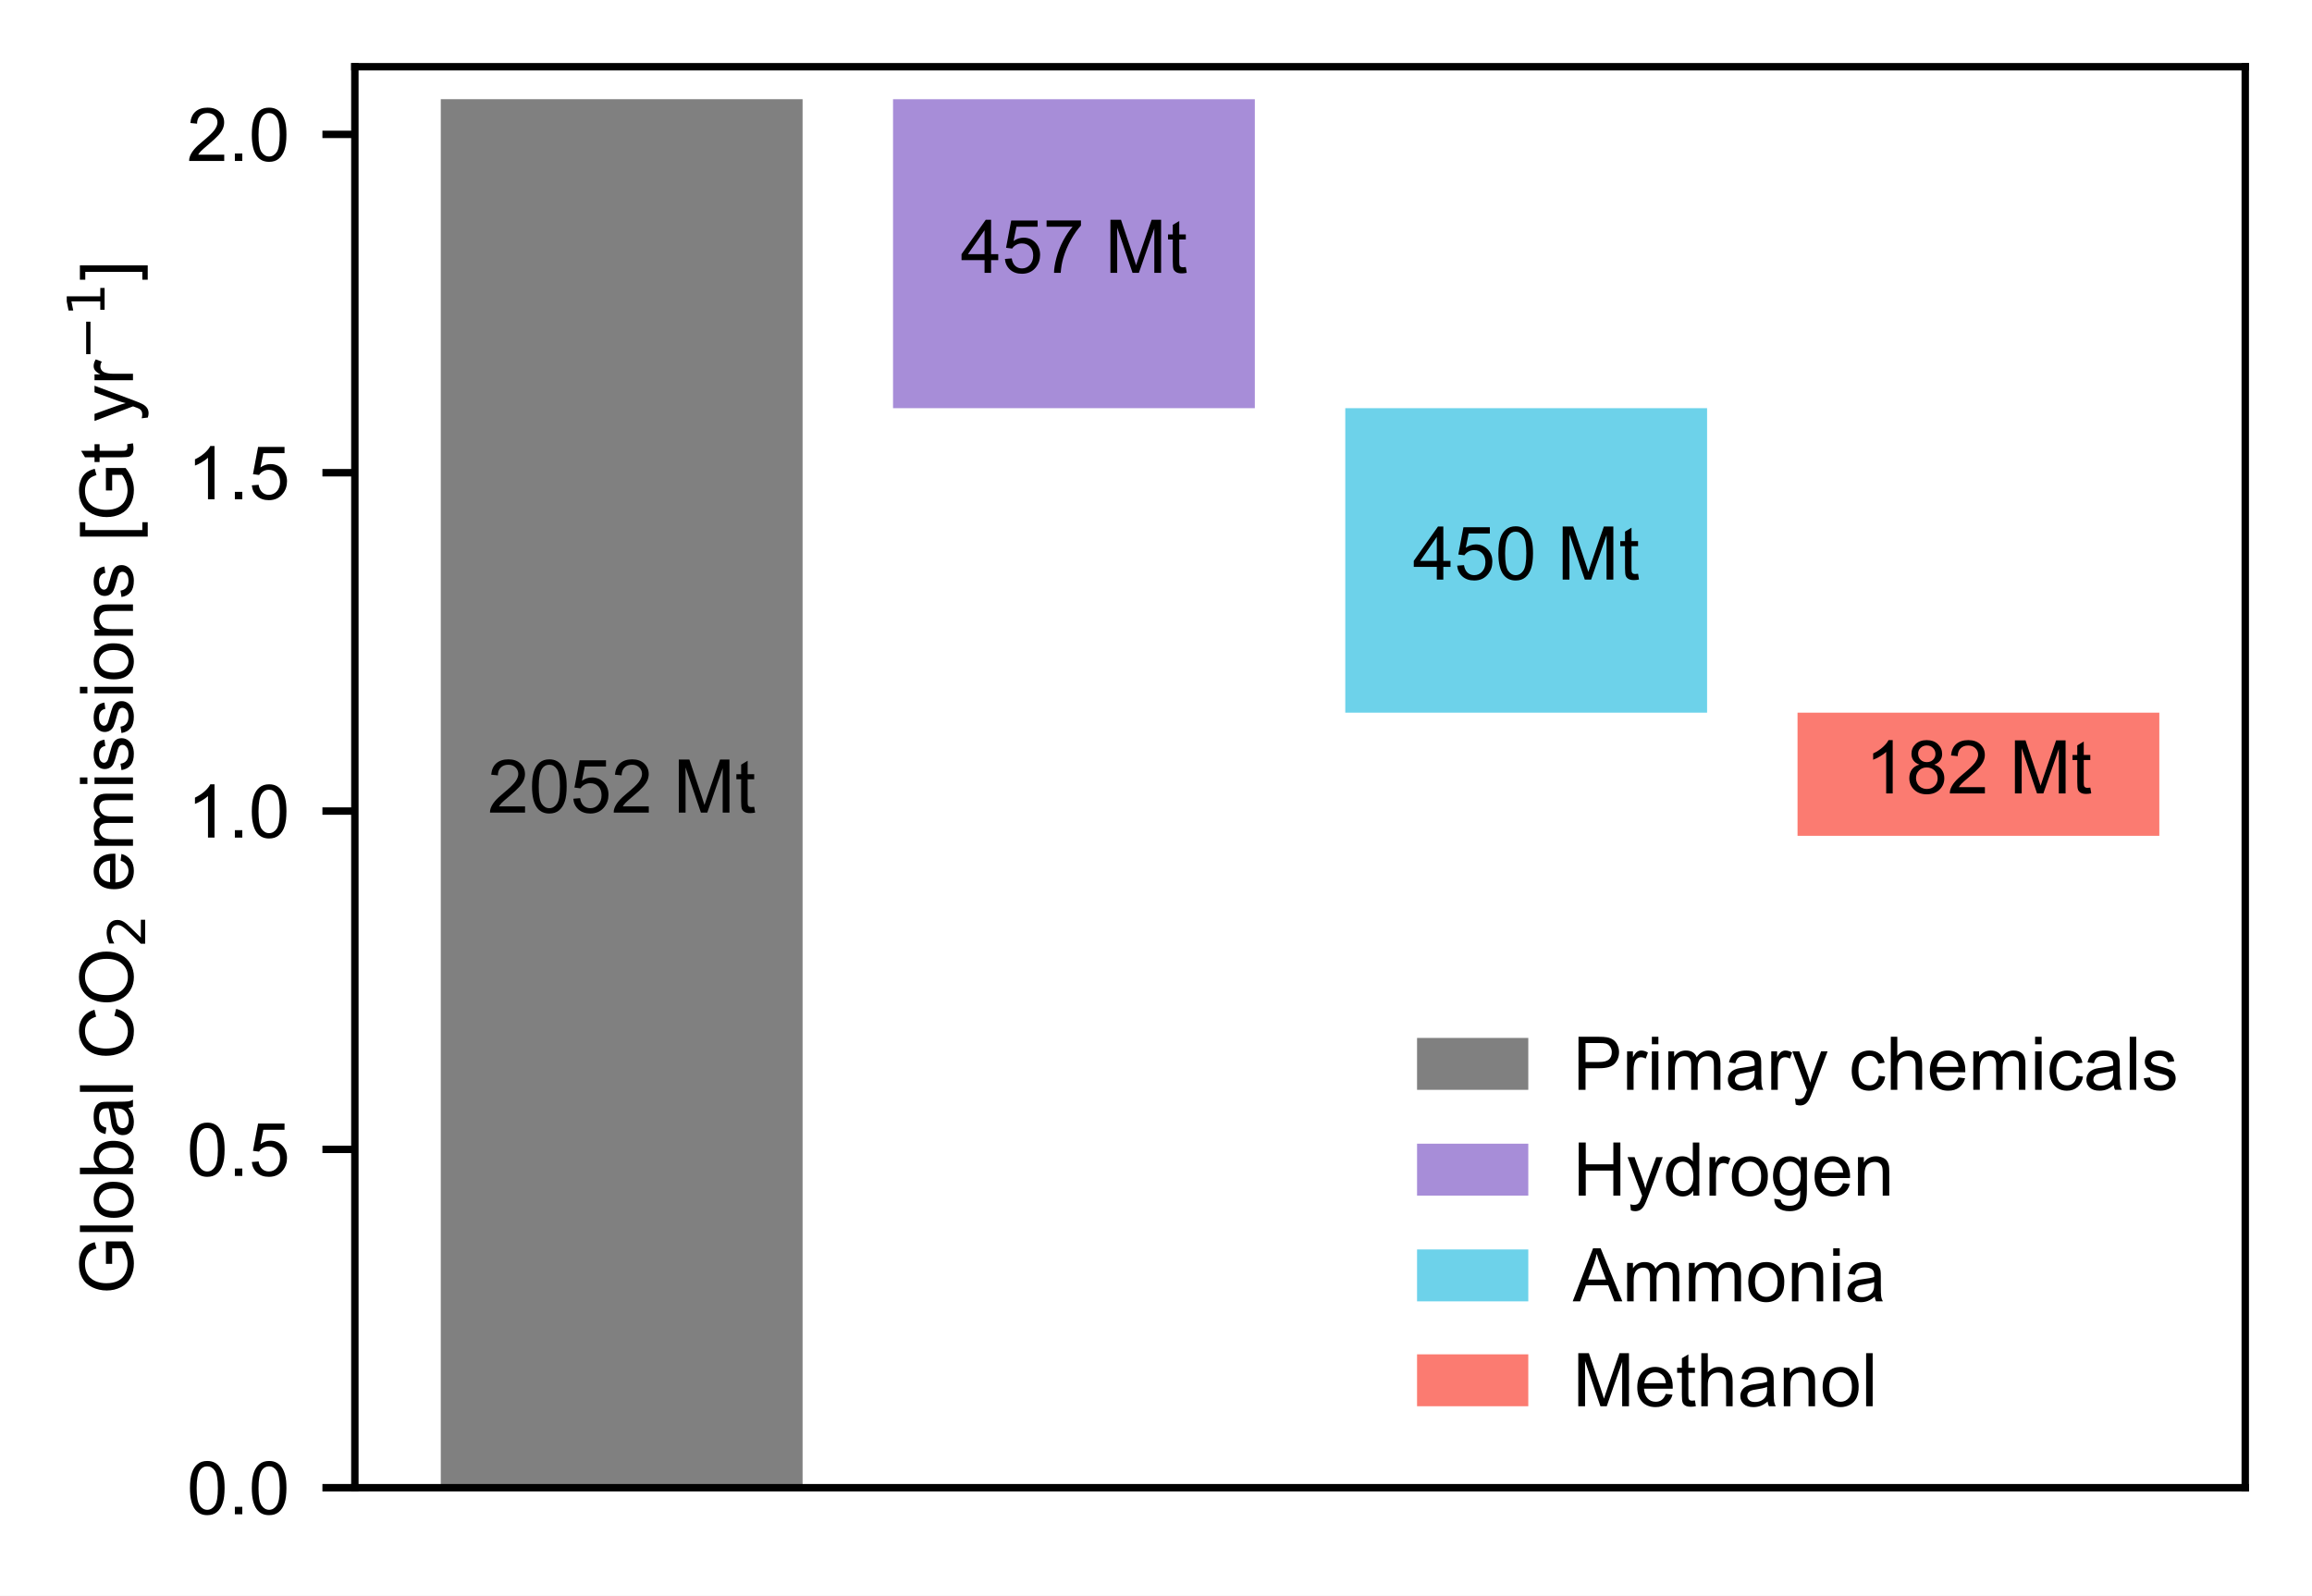
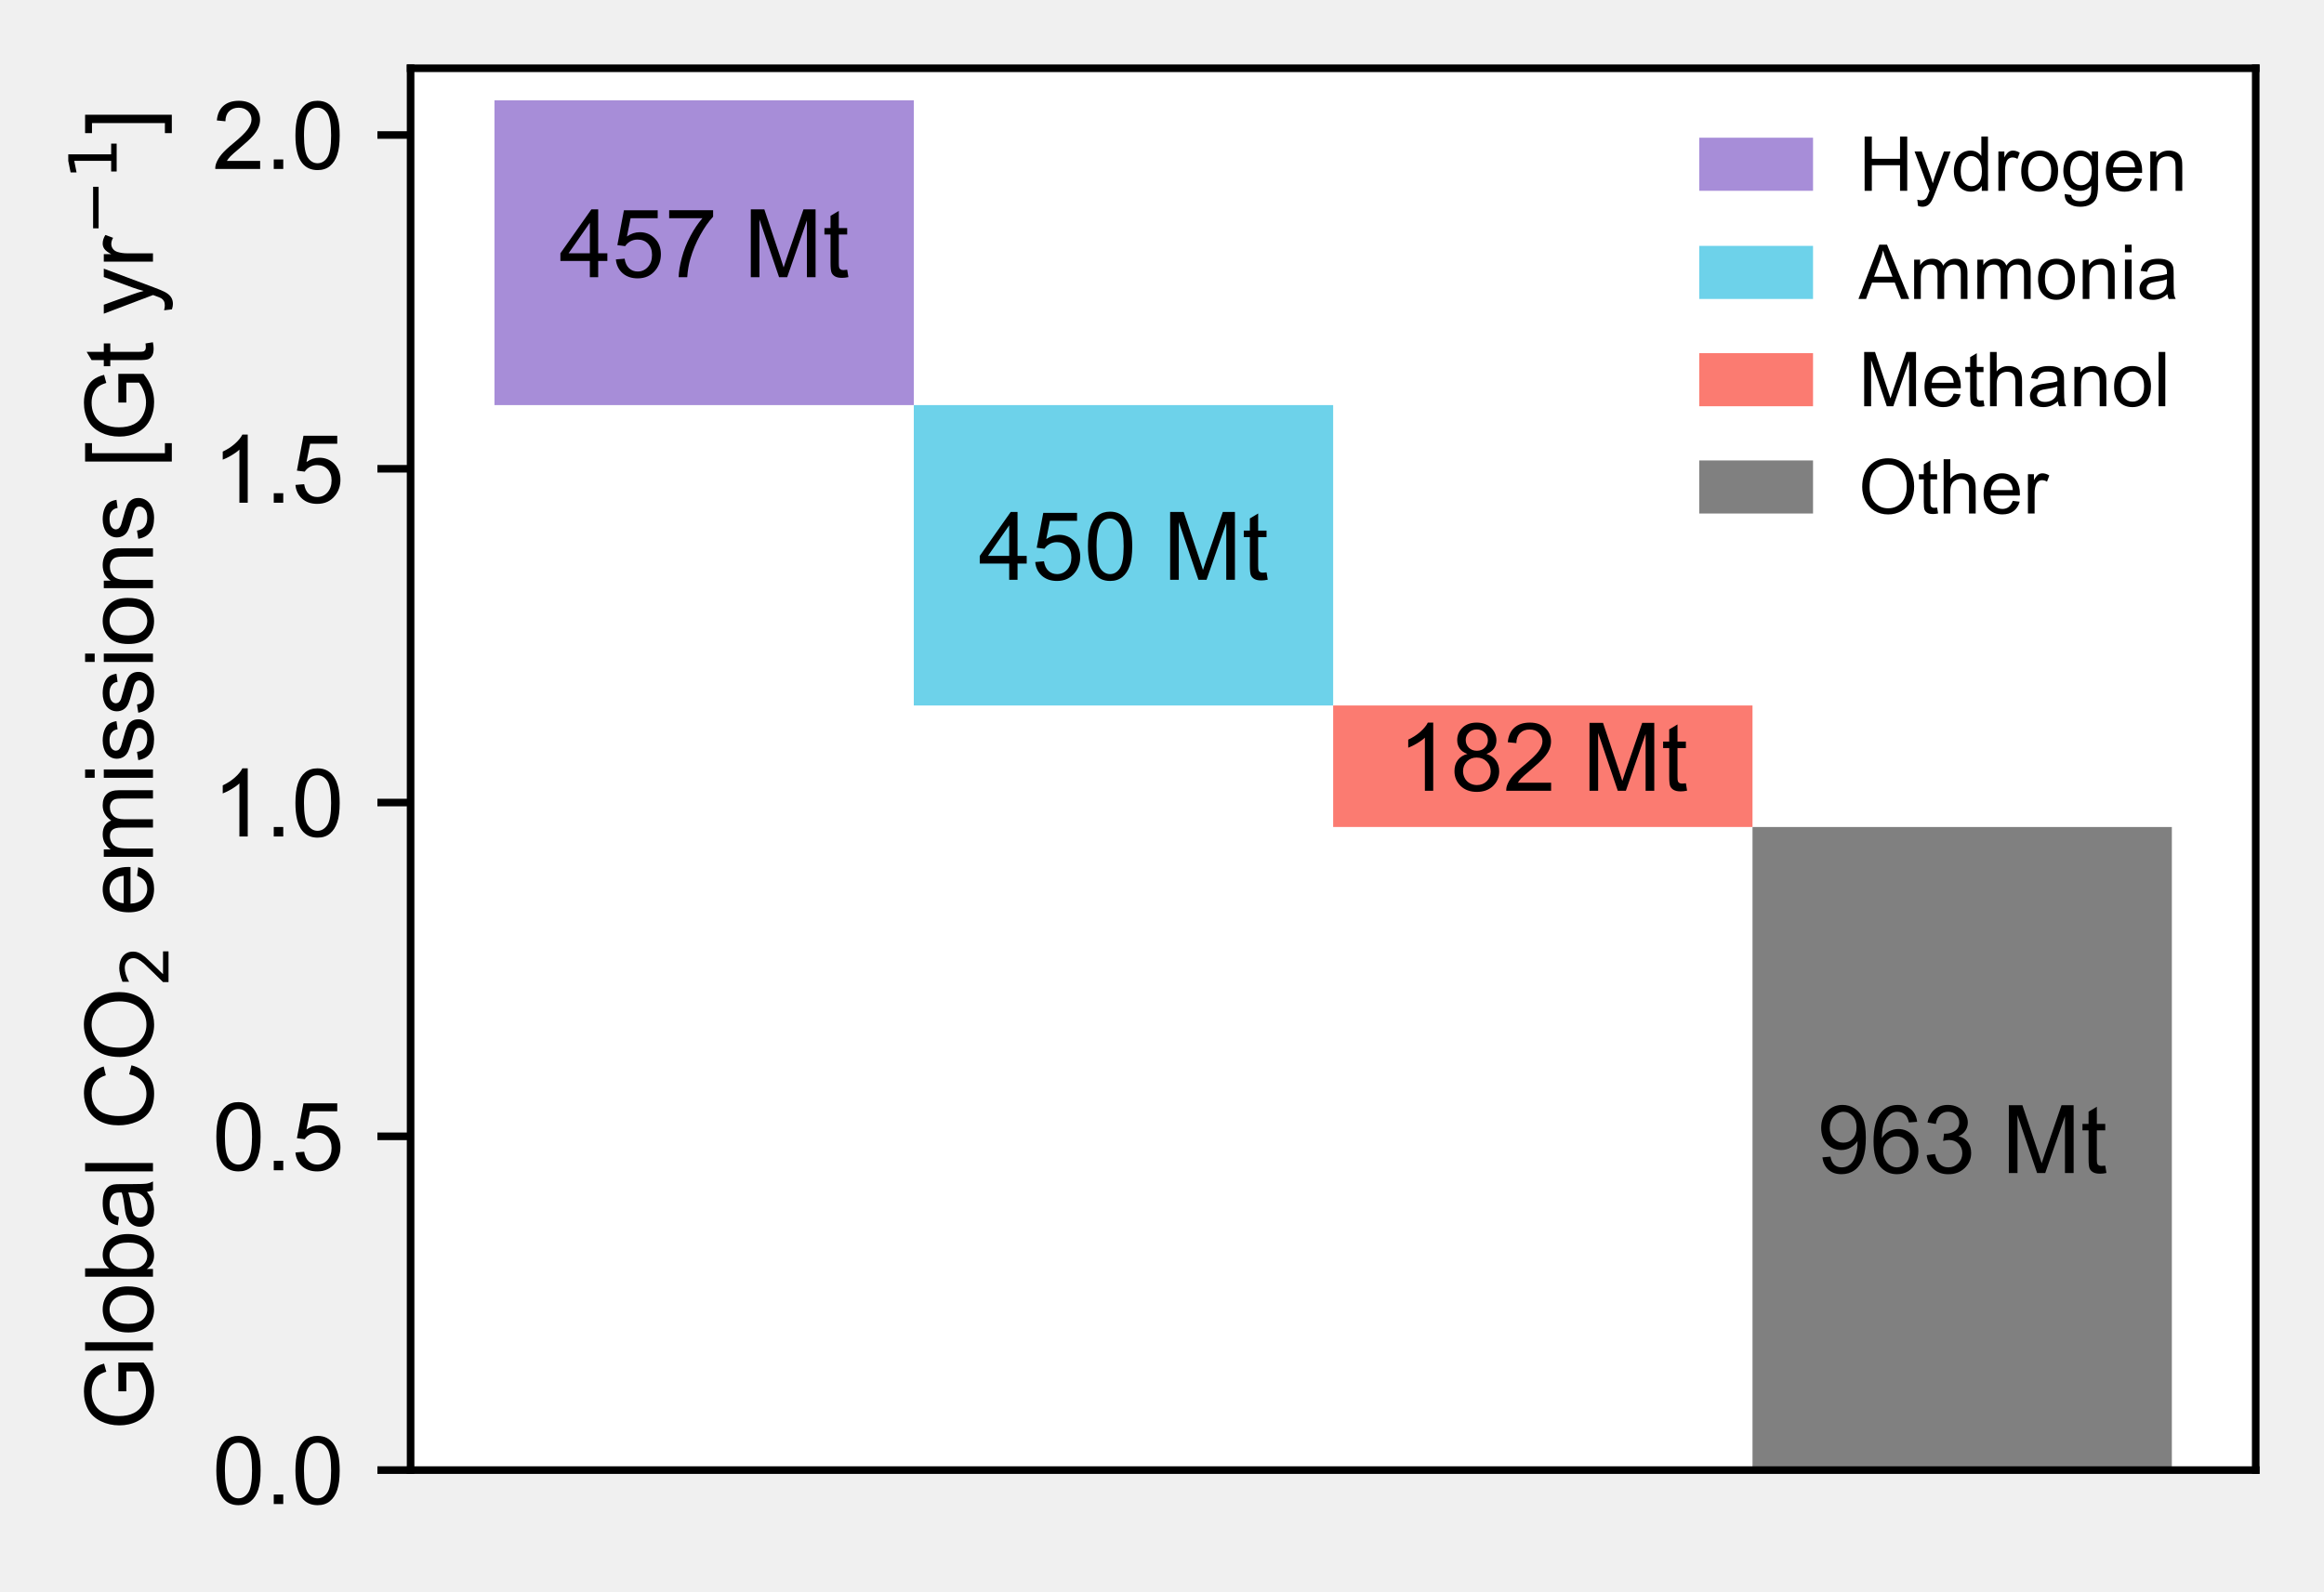
- <svg xmlns="http://www.w3.org/2000/svg" xmlns:xlink="http://www.w3.org/1999/xlink" width="249.404pt" height="172.159pt" viewBox="0 0 249.404 172.159" version="1.1">
+ <svg xmlns="http://www.w3.org/2000/svg" xmlns:xlink="http://www.w3.org/1999/xlink" width="245.084pt" height="167.839pt" viewBox="0 0 245.084 167.839" version="1.1">
  <defs>
    <style type="text/css">*{stroke-linejoin: round; stroke-linecap: butt}</style>
  </defs>
  <g id="figure_1">
    <g id="patch_1">
-       <path d="M 0 172.159  L 249.404 172.159  L 249.404 0  L 0 0  z " style="fill: #ffffff" />
+       <path d="M 0 167.839  L 245.084 167.839  L 245.084 0  L 0 0  L 0 167.839  z " style="fill: none" />
    </g>
    <g id="axes_1">
      <g id="patch_2">
-         <path d="M 38.28 160.506  L 242.204 160.506  L 242.204 7.2  L 38.28 7.2  z " style="fill: #ffffff" />
+         <path d="M 43.3 155.073  L 237.884 155.073  L 237.884 7.2  L 43.3 7.2  z " style="fill: #ffffff" />
      </g>
      <g id="matplotlib.axis_1" />
      <g id="matplotlib.axis_2">
        <g id="ytick_1">
          <g id="line2d_1">
            <defs>
-               <path id="mb01cd400a4" d="M 0 0  L -3.5 0  " style="stroke: #000000; stroke-width: 0.8" />
-             </defs>
-             <g>
-               <use xlink:href="#mb01cd400a4" x="38.28" y="160.506" style="stroke: #000000; stroke-width: 0.8" />
+               <path id="m9dc2b77ed0" d="M 0 0  L -3.5 0  " style="stroke: #000000; stroke-width: 0.8" />
+             </defs>
+             <g>
+               <use xlink:href="#m9dc2b77ed0" x="43.3" y="155.073" style="stroke: #000000; stroke-width: 0.8" />
            </g>
          </g>
          <g id="text_1">
-             <g transform="translate(20.16 163.3694) scale(0.08 -0.08)">
+             <g transform="translate(22.4 158.6519) scale(0.1 -0.1)">
              <defs>
                <path id="ArialMT-30" d="M 266 2259  Q 266 3072 433 3567  Q 600 4063 929 4331  Q 1259 4600 1759 4600  Q 2128 4600 2406 4451  Q 2684 4303 2865 4023  Q 3047 3744 3150 3342  Q 3253 2941 3253 2259  Q 3253 1453 3087 958  Q 2922 463 2592 192  Q 2263 -78 1759 -78  Q 1097 -78 719 397  Q 266 969 266 2259  z M 844 2259  Q 844 1131 1108 757  Q 1372 384 1759 384  Q 2147 384 2411 759  Q 2675 1134 2675 2259  Q 2675 3391 2411 3762  Q 2147 4134 1753 4134  Q 1366 4134 1134 3806  Q 844 3388 844 2259  z " transform="scale(0.015625)" />
                <path id="ArialMT-2e" d="M 581 0  L 581 641  L 1222 641  L 1222 0  L 581 0  z " transform="scale(0.015625)" />
              </defs>
              <use xlink:href="#ArialMT-30" />
              <use xlink:href="#ArialMT-2e" x="55.615" />
              <use xlink:href="#ArialMT-30" x="83.398" />
            </g>
          </g>
        </g>
        <g id="ytick_2">
          <g id="line2d_2">
            <g>
-               <use xlink:href="#mb01cd400a4" x="38.28" y="124.005" style="stroke: #000000; stroke-width: 0.8" />
+               <use xlink:href="#m9dc2b77ed0" x="43.3" y="119.865" style="stroke: #000000; stroke-width: 0.8" />
            </g>
          </g>
          <g id="text_2">
-             <g transform="translate(20.16 126.8679) scale(0.08 -0.08)">
+             <g transform="translate(22.4 123.444) scale(0.1 -0.1)">
              <defs>
                <path id="ArialMT-35" d="M 266 1200  L 856 1250  Q 922 819 1161 601  Q 1400 384 1738 384  Q 2144 384 2425 690  Q 2706 997 2706 1503  Q 2706 1984 2436 2262  Q 2166 2541 1728 2541  Q 1456 2541 1237 2417  Q 1019 2294 894 2097  L 366 2166  L 809 4519  L 3088 4519  L 3088 3981  L 1259 3981  L 1013 2750  Q 1425 3038 1878 3038  Q 2478 3038 2890 2622  Q 3303 2206 3303 1553  Q 3303 931 2941 478  Q 2500 -78 1738 -78  Q 1113 -78 717 272  Q 322 622 266 1200  z " transform="scale(0.015625)" />
              </defs>
              <use xlink:href="#ArialMT-30" />
              <use xlink:href="#ArialMT-2e" x="55.615" />
              <use xlink:href="#ArialMT-35" x="83.398" />
            </g>
          </g>
        </g>
        <g id="ytick_3">
          <g id="line2d_3">
            <g>
-               <use xlink:href="#mb01cd400a4" x="38.28" y="87.503" style="stroke: #000000; stroke-width: 0.8" />
+               <use xlink:href="#m9dc2b77ed0" x="43.3" y="84.657" style="stroke: #000000; stroke-width: 0.8" />
            </g>
          </g>
          <g id="text_3">
-             <g transform="translate(20.16 90.3664) scale(0.08 -0.08)">
+             <g transform="translate(22.4 88.23618) scale(0.1 -0.1)">
              <defs>
                <path id="ArialMT-31" d="M 2384 0  L 1822 0  L 1822 3584  Q 1619 3391 1289 3197  Q 959 3003 697 2906  L 697 3450  Q 1169 3672 1522 3987  Q 1875 4303 2022 4600  L 2384 4600  L 2384 0  z " transform="scale(0.015625)" />
              </defs>
              <use xlink:href="#ArialMT-31" />
              <use xlink:href="#ArialMT-2e" x="55.615" />
              <use xlink:href="#ArialMT-30" x="83.398" />
            </g>
          </g>
        </g>
        <g id="ytick_4">
          <g id="line2d_4">
            <g>
-               <use xlink:href="#mb01cd400a4" x="38.28" y="51.002" style="stroke: #000000; stroke-width: 0.8" />
+               <use xlink:href="#m9dc2b77ed0" x="43.3" y="49.449" style="stroke: #000000; stroke-width: 0.8" />
            </g>
          </g>
          <g id="text_4">
-             <g transform="translate(20.16 53.86491) scale(0.08 -0.08)">
+             <g transform="translate(22.4 53.02833) scale(0.1 -0.1)">
              <use xlink:href="#ArialMT-31" />
              <use xlink:href="#ArialMT-2e" x="55.615" />
              <use xlink:href="#ArialMT-35" x="83.398" />
            </g>
          </g>
        </g>
        <g id="ytick_5">
          <g id="line2d_5">
            <g>
-               <use xlink:href="#mb01cd400a4" x="38.28" y="14.5" style="stroke: #000000; stroke-width: 0.8" />
+               <use xlink:href="#m9dc2b77ed0" x="43.3" y="14.242" style="stroke: #000000; stroke-width: 0.8" />
            </g>
          </g>
          <g id="text_5">
-             <g transform="translate(20.16 17.36342) scale(0.08 -0.08)">
+             <g transform="translate(22.4 17.82048) scale(0.1 -0.1)">
              <defs>
                <path id="ArialMT-32" d="M 3222 541  L 3222 0  L 194 0  Q 188 203 259 391  Q 375 700 629 1000  Q 884 1300 1366 1694  Q 2113 2306 2375 2664  Q 2638 3022 2638 3341  Q 2638 3675 2398 3904  Q 2159 4134 1775 4134  Q 1369 4134 1125 3890  Q 881 3647 878 3216  L 300 3275  Q 359 3922 746 4261  Q 1134 4600 1788 4600  Q 2447 4600 2831 4234  Q 3216 3869 3216 3328  Q 3216 3053 3103 2787  Q 2991 2522 2730 2228  Q 2469 1934 1863 1422  Q 1356 997 1212 845  Q 1069 694 975 541  L 3222 541  z " transform="scale(0.015625)" />
              </defs>
              <use xlink:href="#ArialMT-32" />
              <use xlink:href="#ArialMT-2e" x="55.615" />
              <use xlink:href="#ArialMT-30" x="83.398" />
            </g>
          </g>
        </g>
        <g id="text_6">
-           <g transform="translate(14.4 139.6531) rotate(-90) scale(0.08 -0.08)">
+           <g transform="translate(16.2 150.8865) rotate(-90) scale(0.1 -0.1)">
            <defs>
              <path id="ArialMT-47" d="M 2638 1797  L 2638 2334  L 4578 2338  L 4578 638  Q 4131 281 3656 101  Q 3181 -78 2681 -78  Q 2006 -78 1454 211  Q 903 500 622 1047  Q 341 1594 341 2269  Q 341 2938 620 3517  Q 900 4097 1425 4378  Q 1950 4659 2634 4659  Q 3131 4659 3532 4498  Q 3934 4338 4162 4050  Q 4391 3763 4509 3300  L 3963 3150  Q 3859 3500 3706 3700  Q 3553 3900 3268 4020  Q 2984 4141 2638 4141  Q 2222 4141 1919 4014  Q 1616 3888 1430 3681  Q 1244 3475 1141 3228  Q 966 2803 966 2306  Q 966 1694 1177 1281  Q 1388 869 1791 669  Q 2194 469 2647 469  Q 3041 469 3416 620  Q 3791 772 3984 944  L 3984 1797  L 2638 1797  z " transform="scale(0.015625)" />
              <path id="ArialMT-6c" d="M 409 0  L 409 4581  L 972 4581  L 972 0  L 409 0  z " transform="scale(0.015625)" />
              <path id="ArialMT-6f" d="M 213 1659  Q 213 2581 725 3025  Q 1153 3394 1769 3394  Q 2453 3394 2887 2945  Q 3322 2497 3322 1706  Q 3322 1066 3130 698  Q 2938 331 2570 128  Q 2203 -75 1769 -75  Q 1072 -75 642 372  Q 213 819 213 1659  z M 791 1659  Q 791 1022 1069 705  Q 1347 388 1769 388  Q 2188 388 2466 706  Q 2744 1025 2744 1678  Q 2744 2294 2464 2611  Q 2184 2928 1769 2928  Q 1347 2928 1069 2612  Q 791 2297 791 1659  z " transform="scale(0.015625)" />
              <path id="ArialMT-62" d="M 941 0  L 419 0  L 419 4581  L 981 4581  L 981 2947  Q 1338 3394 1891 3394  Q 2197 3394 2470 3270  Q 2744 3147 2920 2923  Q 3097 2700 3197 2384  Q 3297 2069 3297 1709  Q 3297 856 2875 390  Q 2453 -75 1863 -75  Q 1275 -75 941 416  L 941 0  z M 934 1684  Q 934 1088 1097 822  Q 1363 388 1816 388  Q 2184 388 2453 708  Q 2722 1028 2722 1663  Q 2722 2313 2464 2622  Q 2206 2931 1841 2931  Q 1472 2931 1203 2611  Q 934 2291 934 1684  z " transform="scale(0.015625)" />
              <path id="ArialMT-61" d="M 2588 409  Q 2275 144 1986 34  Q 1697 -75 1366 -75  Q 819 -75 525 192  Q 231 459 231 875  Q 231 1119 342 1320  Q 453 1522 633 1644  Q 813 1766 1038 1828  Q 1203 1872 1538 1913  Q 2219 1994 2541 2106  Q 2544 2222 2544 2253  Q 2544 2597 2384 2738  Q 2169 2928 1744 2928  Q 1347 2928 1158 2789  Q 969 2650 878 2297  L 328 2372  Q 403 2725 575 2942  Q 747 3159 1072 3276  Q 1397 3394 1825 3394  Q 2250 3394 2515 3294  Q 2781 3194 2906 3042  Q 3031 2891 3081 2659  Q 3109 2516 3109 2141  L 3109 1391  Q 3109 606 3145 398  Q 3181 191 3288 0  L 2700 0  Q 2613 175 2588 409  z M 2541 1666  Q 2234 1541 1622 1453  Q 1275 1403 1131 1340  Q 988 1278 909 1158  Q 831 1038 831 891  Q 831 666 1001 516  Q 1172 366 1500 366  Q 1825 366 2078 508  Q 2331 650 2450 897  Q 2541 1088 2541 1459  L 2541 1666  z " transform="scale(0.015625)" />
              <path id="ArialMT-20" transform="scale(0.015625)" />
              <path id="ArialMT-43" d="M 3763 1606  L 4369 1453  Q 4178 706 3683 314  Q 3188 -78 2472 -78  Q 1731 -78 1267 223  Q 803 525 561 1097  Q 319 1669 319 2325  Q 319 3041 592 3573  Q 866 4106 1370 4382  Q 1875 4659 2481 4659  Q 3169 4659 3637 4309  Q 4106 3959 4291 3325  L 3694 3184  Q 3534 3684 3231 3912  Q 2928 4141 2469 4141  Q 1941 4141 1586 3887  Q 1231 3634 1087 3207  Q 944 2781 944 2328  Q 944 1744 1114 1308  Q 1284 872 1643 656  Q 2003 441 2422 441  Q 2931 441 3284 734  Q 3638 1028 3763 1606  z " transform="scale(0.015625)" />
              <path id="ArialMT-4f" d="M 309 2231  Q 309 3372 921 4017  Q 1534 4663 2503 4663  Q 3138 4663 3647 4359  Q 4156 4056 4423 3514  Q 4691 2972 4691 2284  Q 4691 1588 4409 1038  Q 4128 488 3612 205  Q 3097 -78 2500 -78  Q 1853 -78 1343 234  Q 834 547 571 1087  Q 309 1628 309 2231  z M 934 2222  Q 934 1394 1379 917  Q 1825 441 2497 441  Q 3181 441 3623 922  Q 4066 1403 4066 2288  Q 4066 2847 3877 3264  Q 3688 3681 3323 3911  Q 2959 4141 2506 4141  Q 1863 4141 1398 3698  Q 934 3256 934 2222  z " transform="scale(0.015625)" />
              <path id="DejaVuSans-32" d="M 1228 531  L 3431 531  L 3431 0  L 469 0  L 469 531  Q 828 903 1448 1529  Q 2069 2156 2228 2338  Q 2531 2678 2651 2914  Q 2772 3150 2772 3378  Q 2772 3750 2511 3984  Q 2250 4219 1831 4219  Q 1534 4219 1204 4116  Q 875 4013 500 3803  L 500 4441  Q 881 4594 1212 4672  Q 1544 4750 1819 4750  Q 2544 4750 2975 4387  Q 3406 4025 3406 3419  Q 3406 3131 3298 2873  Q 3191 2616 2906 2266  Q 2828 2175 2409 1742  Q 1991 1309 1228 531  z " transform="scale(0.015625)" />
              <path id="ArialMT-65" d="M 2694 1069  L 3275 997  Q 3138 488 2766 206  Q 2394 -75 1816 -75  Q 1088 -75 661 373  Q 234 822 234 1631  Q 234 2469 665 2931  Q 1097 3394 1784 3394  Q 2450 3394 2872 2941  Q 3294 2488 3294 1666  Q 3294 1616 3291 1516  L 816 1516  Q 847 969 1125 678  Q 1403 388 1819 388  Q 2128 388 2347 550  Q 2566 713 2694 1069  z M 847 1978  L 2700 1978  Q 2663 2397 2488 2606  Q 2219 2931 1791 2931  Q 1403 2931 1139 2672  Q 875 2413 847 1978  z " transform="scale(0.015625)" />
              <path id="ArialMT-6d" d="M 422 0  L 422 3319  L 925 3319  L 925 2853  Q 1081 3097 1340 3245  Q 1600 3394 1931 3394  Q 2300 3394 2536 3241  Q 2772 3088 2869 2813  Q 3263 3394 3894 3394  Q 4388 3394 4653 3120  Q 4919 2847 4919 2278  L 4919 0  L 4359 0  L 4359 2091  Q 4359 2428 4304 2576  Q 4250 2725 4106 2815  Q 3963 2906 3769 2906  Q 3419 2906 3187 2673  Q 2956 2441 2956 1928  L 2956 0  L 2394 0  L 2394 2156  Q 2394 2531 2256 2718  Q 2119 2906 1806 2906  Q 1569 2906 1367 2781  Q 1166 2656 1075 2415  Q 984 2175 984 1722  L 984 0  L 422 0  z " transform="scale(0.015625)" />
              <path id="ArialMT-69" d="M 425 3934  L 425 4581  L 988 4581  L 988 3934  L 425 3934  z M 425 0  L 425 3319  L 988 3319  L 988 0  L 425 0  z " transform="scale(0.015625)" />
              <path id="ArialMT-73" d="M 197 991  L 753 1078  Q 800 744 1014 566  Q 1228 388 1613 388  Q 2000 388 2187 545  Q 2375 703 2375 916  Q 2375 1106 2209 1216  Q 2094 1291 1634 1406  Q 1016 1563 777 1677  Q 538 1791 414 1992  Q 291 2194 291 2438  Q 291 2659 392 2848  Q 494 3038 669 3163  Q 800 3259 1026 3326  Q 1253 3394 1513 3394  Q 1903 3394 2198 3281  Q 2494 3169 2634 2976  Q 2775 2784 2828 2463  L 2278 2388  Q 2241 2644 2061 2787  Q 1881 2931 1553 2931  Q 1166 2931 1000 2803  Q 834 2675 834 2503  Q 834 2394 903 2306  Q 972 2216 1119 2156  Q 1203 2125 1616 2013  Q 2213 1853 2448 1751  Q 2684 1650 2818 1456  Q 2953 1263 2953 975  Q 2953 694 2789 445  Q 2625 197 2315 61  Q 2006 -75 1616 -75  Q 969 -75 630 194  Q 291 463 197 991  z " transform="scale(0.015625)" />
              <path id="ArialMT-6e" d="M 422 0  L 422 3319  L 928 3319  L 928 2847  Q 1294 3394 1984 3394  Q 2284 3394 2536 3286  Q 2788 3178 2913 3003  Q 3038 2828 3088 2588  Q 3119 2431 3119 2041  L 3119 0  L 2556 0  L 2556 2019  Q 2556 2363 2490 2533  Q 2425 2703 2258 2804  Q 2091 2906 1866 2906  Q 1506 2906 1245 2678  Q 984 2450 984 1813  L 984 0  L 422 0  z " transform="scale(0.015625)" />
              <path id="ArialMT-5b" d="M 434 -1272  L 434 4581  L 1675 4581  L 1675 4116  L 997 4116  L 997 -806  L 1675 -806  L 1675 -1272  L 434 -1272  z " transform="scale(0.015625)" />
              <path id="ArialMT-74" d="M 1650 503  L 1731 6  Q 1494 -44 1306 -44  Q 1000 -44 831 53  Q 663 150 594 308  Q 525 466 525 972  L 525 2881  L 113 2881  L 113 3319  L 525 3319  L 525 4141  L 1084 4478  L 1084 3319  L 1650 3319  L 1650 2881  L 1084 2881  L 1084 941  Q 1084 700 1114 631  Q 1144 563 1211 522  Q 1278 481 1403 481  Q 1497 481 1650 503  z " transform="scale(0.015625)" />
              <path id="ArialMT-79" d="M 397 -1278  L 334 -750  Q 519 -800 656 -800  Q 844 -800 956 -737  Q 1069 -675 1141 -563  Q 1194 -478 1313 -144  Q 1328 -97 1363 -6  L 103 3319  L 709 3319  L 1400 1397  Q 1534 1031 1641 628  Q 1738 1016 1872 1384  L 2581 3319  L 3144 3319  L 1881 -56  Q 1678 -603 1566 -809  Q 1416 -1088 1222 -1217  Q 1028 -1347 759 -1347  Q 597 -1347 397 -1278  z " transform="scale(0.015625)" />
              <path id="ArialMT-72" d="M 416 0  L 416 3319  L 922 3319  L 922 2816  Q 1116 3169 1280 3281  Q 1444 3394 1641 3394  Q 1925 3394 2219 3213  L 2025 2691  Q 1819 2813 1613 2813  Q 1428 2813 1281 2702  Q 1134 2591 1072 2394  Q 978 2094 978 1738  L 978 0  L 416 0  z " transform="scale(0.015625)" />
              <path id="DejaVuSans-2212" d="M 678 2272  L 4684 2272  L 4684 1741  L 678 1741  L 678 2272  z " transform="scale(0.015625)" />
              <path id="DejaVuSans-31" d="M 794 531  L 1825 531  L 1825 4091  L 703 3866  L 703 4441  L 1819 4666  L 2450 4666  L 2450 531  L 3481 531  L 3481 0  L 794 0  L 794 531  z " transform="scale(0.015625)" />
              <path id="ArialMT-5d" d="M 1363 -1272  L 122 -1272  L 122 -806  L 800 -806  L 800 4116  L 122 4116  L 122 4581  L 1363 4581  L 1363 -1272  z " transform="scale(0.015625)" />
            </defs>
            <use xlink:href="#ArialMT-47" transform="translate(0 0.684375)" />
            <use xlink:href="#ArialMT-6c" transform="translate(77.7832 0.684375)" />
            <use xlink:href="#ArialMT-6f" transform="translate(100 0.684375)" />
            <use xlink:href="#ArialMT-62" transform="translate(155.6152 0.684375)" />
            <use xlink:href="#ArialMT-61" transform="translate(211.2305 0.684375)" />
            <use xlink:href="#ArialMT-6c" transform="translate(266.8457 0.684375)" />
            <use xlink:href="#ArialMT-20" transform="translate(289.0625 0.684375)" />
            <use xlink:href="#ArialMT-43" transform="translate(316.8457 0.684375)" />
            <use xlink:href="#ArialMT-4f" transform="translate(389.0625 0.684375)" />
            <use xlink:href="#DejaVuSans-32" transform="translate(467.8027 -15.72188) scale(0.7)" />
            <use xlink:href="#ArialMT-20" transform="translate(515.0732 0.684375)" />
            <use xlink:href="#ArialMT-65" transform="translate(542.8564 0.684375)" />
            <use xlink:href="#ArialMT-6d" transform="translate(598.4717 0.684375)" />
            <use xlink:href="#ArialMT-69" transform="translate(681.7725 0.684375)" />
            <use xlink:href="#ArialMT-73" transform="translate(703.9893 0.684375)" />
            <use xlink:href="#ArialMT-73" transform="translate(753.9893 0.684375)" />
            <use xlink:href="#ArialMT-69" transform="translate(803.9893 0.684375)" />
            <use xlink:href="#ArialMT-6f" transform="translate(826.2061 0.684375)" />
            <use xlink:href="#ArialMT-6e" transform="translate(881.8213 0.684375)" />
            <use xlink:href="#ArialMT-73" transform="translate(937.4365 0.684375)" />
            <use xlink:href="#ArialMT-20" transform="translate(987.4365 0.684375)" />
            <use xlink:href="#ArialMT-5b" transform="translate(1015.22 0.684375)" />
            <use xlink:href="#ArialMT-47" transform="translate(1043.003 0.684375)" />
            <use xlink:href="#ArialMT-74" transform="translate(1120.786 0.684375)" />
            <use xlink:href="#ArialMT-20" transform="translate(1148.569 0.684375)" />
            <use xlink:href="#ArialMT-79" transform="translate(1176.353 0.684375)" />
            <use xlink:href="#ArialMT-72" transform="translate(1226.353 0.684375)" />
            <use xlink:href="#DejaVuSans-2212" transform="translate(1260.61 38.96563) scale(0.7)" />
            <use xlink:href="#DejaVuSans-31" transform="translate(1319.263 38.96563) scale(0.7)" />
            <use xlink:href="#ArialMT-5d" transform="translate(1366.533 0.684375)" />
          </g>
        </g>
      </g>
      <g id="patch_3">
-         <path d="M 47.549 160.506  L 86.578 160.506  L 86.578 10.704  L 47.549 10.704  z " clip-path="url(#pb3462d4482)" style="fill: #808080" />
+         <path d="M 52.145 10.58  L 96.368 10.58  L 96.368 42.731  L 52.145 42.731  z " clip-path="url(#p571e7aa315)" style="fill: #a78dd8" />
      </g>
      <g id="patch_4">
-         <path d="M 96.335 10.704  L 135.363 10.704  L 135.363 44.037  L 96.335 44.037  z " clip-path="url(#pb3462d4482)" style="fill: #a78dd8" />
+         <path d="M 96.368 42.731  L 140.592 42.731  L 140.592 74.418  L 96.368 74.418  z " clip-path="url(#p571e7aa315)" style="fill: #6dd2ea" />
      </g>
      <g id="patch_5">
-         <path d="M 145.12 44.037  L 184.149 44.037  L 184.149 76.888  L 145.12 76.888  z " clip-path="url(#pb3462d4482)" style="fill: #6dd2ea" />
+         <path d="M 140.592 74.418  L 184.815 74.418  L 184.815 87.234  L 140.592 87.234  z " clip-path="url(#p571e7aa315)" style="fill: #fb7b71" />
      </g>
      <g id="patch_6">
-         <path d="M 193.906 76.888  L 232.934 76.888  L 232.934 90.174  L 193.906 90.174  z " clip-path="url(#pb3462d4482)" style="fill: #fb7b71" />
+         <path d="M 184.815 87.234  L 229.039 87.234  L 229.039 155.073  L 184.815 155.073  z " clip-path="url(#p571e7aa315)" style="fill: #808080" />
      </g>
      <g id="patch_7">
-         <path d="M 38.28 160.506  L 38.28 7.2  " style="fill: none; stroke: #000000; stroke-width: 0.8; stroke-linejoin: miter; stroke-linecap: square" />
+         <path d="M 43.3 155.073  L 43.3 7.2  " style="fill: none; stroke: #000000; stroke-width: 0.8; stroke-linejoin: miter; stroke-linecap: square" />
      </g>
      <g id="patch_8">
-         <path d="M 242.204 160.506  L 242.204 7.2  " style="fill: none; stroke: #000000; stroke-width: 0.8; stroke-linejoin: miter; stroke-linecap: square" />
+         <path d="M 237.884 155.073  L 237.884 7.2  " style="fill: none; stroke: #000000; stroke-width: 0.8; stroke-linejoin: miter; stroke-linecap: square" />
      </g>
      <g id="patch_9">
-         <path d="M 38.28 160.506  L 242.204 160.506  " style="fill: none; stroke: #000000; stroke-width: 0.8; stroke-linejoin: miter; stroke-linecap: square" />
+         <path d="M 43.3 155.073  L 237.884 155.073  " style="fill: none; stroke: #000000; stroke-width: 0.8; stroke-linejoin: miter; stroke-linecap: square" />
      </g>
      <g id="patch_10">
-         <path d="M 38.28 7.2  L 242.204 7.2  " style="fill: none; stroke: #000000; stroke-width: 0.8; stroke-linejoin: miter; stroke-linecap: square" />
+         <path d="M 43.3 7.2  L 237.884 7.2  " style="fill: none; stroke: #000000; stroke-width: 0.8; stroke-linejoin: miter; stroke-linecap: square" />
      </g>
      <g id="text_7">
-         <g transform="translate(52.61161 87.67332) scale(0.08 -0.08)">
-           <defs>
-             <path id="ArialMT-4d" d="M 475 0  L 475 4581  L 1388 4581  L 2472 1338  Q 2622 884 2691 659  Q 2769 909 2934 1394  L 4031 4581  L 4847 4581  L 4847 0  L 4263 0  L 4263 3834  L 2931 0  L 2384 0  L 1059 3900  L 1059 0  L 475 0  z " transform="scale(0.015625)" />
-           </defs>
-           <use xlink:href="#ArialMT-32" />
-           <use xlink:href="#ArialMT-30" x="55.615" />
-           <use xlink:href="#ArialMT-35" x="111.23" />
-           <use xlink:href="#ArialMT-32" x="166.846" />
-           <use xlink:href="#ArialMT-20" x="222.461" />
-           <use xlink:href="#ArialMT-4d" x="250.244" />
-           <use xlink:href="#ArialMT-74" x="333.545" />
-         </g>
-       </g>
-       <g id="text_8">
-         <g transform="translate(103.6216 29.4385) scale(0.08 -0.08)">
+         <g transform="translate(58.97212 29.24068) scale(0.1 -0.1)">
          <defs>
            <path id="ArialMT-34" d="M 2069 0  L 2069 1097  L 81 1097  L 81 1613  L 2172 4581  L 2631 4581  L 2631 1613  L 3250 1613  L 3250 1097  L 2631 1097  L 2631 0  L 2069 0  z M 2069 1613  L 2069 3678  L 634 1613  L 2069 1613  z " transform="scale(0.015625)" />
            <path id="ArialMT-37" d="M 303 3981  L 303 4522  L 3269 4522  L 3269 4084  Q 2831 3619 2401 2847  Q 1972 2075 1738 1259  Q 1569 684 1522 0  L 944 0  Q 953 541 1156 1306  Q 1359 2072 1739 2783  Q 2119 3494 2547 3981  L 303 3981  z " transform="scale(0.015625)" />
+             <path id="ArialMT-4d" d="M 475 0  L 475 4581  L 1388 4581  L 2472 1338  Q 2622 884 2691 659  Q 2769 909 2934 1394  L 4031 4581  L 4847 4581  L 4847 0  L 4263 0  L 4263 3834  L 2931 0  L 2384 0  L 1059 3900  L 1059 0  L 475 0  z " transform="scale(0.015625)" />
          </defs>
          <use xlink:href="#ArialMT-34" />
          <use xlink:href="#ArialMT-35" x="55.615" />
          <use xlink:href="#ArialMT-37" x="111.23" />
          <use xlink:href="#ArialMT-20" x="166.846" />
          <use xlink:href="#ArialMT-4d" x="194.629" />
          <use xlink:href="#ArialMT-74" x="277.93" />
        </g>
      </g>
-       <g id="text_9">
-         <g transform="translate(152.4071 62.53041) scale(0.08 -0.08)">
+       <g id="text_8">
+         <g transform="translate(103.1957 61.15979) scale(0.1 -0.1)">
          <use xlink:href="#ArialMT-34" />
          <use xlink:href="#ArialMT-35" x="55.615" />
          <use xlink:href="#ArialMT-30" x="111.23" />
          <use xlink:href="#ArialMT-20" x="166.846" />
          <use xlink:href="#ArialMT-4d" x="194.629" />
          <use xlink:href="#ArialMT-74" x="277.93" />
        </g>
      </g>
-       <g id="text_10">
-         <g transform="translate(201.1927 85.59935) scale(0.08 -0.08)">
+       <g id="text_9">
+         <g transform="translate(147.4192 83.41115) scale(0.1 -0.1)">
          <defs>
            <path id="ArialMT-38" d="M 1131 2484  Q 781 2613 612 2850  Q 444 3088 444 3419  Q 444 3919 803 4259  Q 1163 4600 1759 4600  Q 2359 4600 2725 4251  Q 3091 3903 3091 3403  Q 3091 3084 2923 2848  Q 2756 2613 2416 2484  Q 2838 2347 3058 2040  Q 3278 1734 3278 1309  Q 3278 722 2862 322  Q 2447 -78 1769 -78  Q 1091 -78 675 323  Q 259 725 259 1325  Q 259 1772 486 2073  Q 713 2375 1131 2484  z M 1019 3438  Q 1019 3113 1228 2906  Q 1438 2700 1772 2700  Q 2097 2700 2305 2904  Q 2513 3109 2513 3406  Q 2513 3716 2298 3927  Q 2084 4138 1766 4138  Q 1444 4138 1231 3931  Q 1019 3725 1019 3438  z M 838 1322  Q 838 1081 952 856  Q 1066 631 1291 507  Q 1516 384 1775 384  Q 2178 384 2440 643  Q 2703 903 2703 1303  Q 2703 1709 2433 1975  Q 2163 2241 1756 2241  Q 1359 2241 1098 1978  Q 838 1716 838 1322  z " transform="scale(0.015625)" />
          </defs>
          <use xlink:href="#ArialMT-31" />
          <use xlink:href="#ArialMT-38" x="55.615" />
          <use xlink:href="#ArialMT-32" x="111.23" />
          <use xlink:href="#ArialMT-20" x="166.846" />
          <use xlink:href="#ArialMT-4d" x="194.629" />
          <use xlink:href="#ArialMT-74" x="277.93" />
        </g>
      </g>
+       <g id="text_10">
+         <g transform="translate(191.6428 123.7386) scale(0.1 -0.1)">
+           <defs>
+             <path id="ArialMT-39" d="M 350 1059  L 891 1109  Q 959 728 1153 556  Q 1347 384 1650 384  Q 1909 384 2104 503  Q 2300 622 2425 820  Q 2550 1019 2634 1356  Q 2719 1694 2719 2044  Q 2719 2081 2716 2156  Q 2547 1888 2255 1720  Q 1963 1553 1622 1553  Q 1053 1553 659 1965  Q 266 2378 266 3053  Q 266 3750 677 4175  Q 1088 4600 1706 4600  Q 2153 4600 2523 4359  Q 2894 4119 3086 3673  Q 3278 3228 3278 2384  Q 3278 1506 3087 986  Q 2897 466 2520 194  Q 2144 -78 1638 -78  Q 1100 -78 759 220  Q 419 519 350 1059  z M 2653 3081  Q 2653 3566 2395 3850  Q 2138 4134 1775 4134  Q 1400 4134 1122 3828  Q 844 3522 844 3034  Q 844 2597 1108 2323  Q 1372 2050 1759 2050  Q 2150 2050 2401 2323  Q 2653 2597 2653 3081  z " transform="scale(0.015625)" />
+             <path id="ArialMT-36" d="M 3184 3459  L 2625 3416  Q 2550 3747 2413 3897  Q 2184 4138 1850 4138  Q 1581 4138 1378 3988  Q 1113 3794 959 3422  Q 806 3050 800 2363  Q 1003 2672 1297 2822  Q 1591 2972 1913 2972  Q 2475 2972 2870 2558  Q 3266 2144 3266 1488  Q 3266 1056 3080 686  Q 2894 316 2569 119  Q 2244 -78 1831 -78  Q 1128 -78 684 439  Q 241 956 241 2144  Q 241 3472 731 4075  Q 1159 4600 1884 4600  Q 2425 4600 2770 4297  Q 3116 3994 3184 3459  z M 888 1484  Q 888 1194 1011 928  Q 1134 663 1356 523  Q 1578 384 1822 384  Q 2178 384 2434 671  Q 2691 959 2691 1453  Q 2691 1928 2437 2201  Q 2184 2475 1800 2475  Q 1419 2475 1153 2201  Q 888 1928 888 1484  z " transform="scale(0.015625)" />
+             <path id="ArialMT-33" d="M 269 1209  L 831 1284  Q 928 806 1161 595  Q 1394 384 1728 384  Q 2125 384 2398 659  Q 2672 934 2672 1341  Q 2672 1728 2419 1979  Q 2166 2231 1775 2231  Q 1616 2231 1378 2169  L 1441 2663  Q 1497 2656 1531 2656  Q 1891 2656 2178 2843  Q 2466 3031 2466 3422  Q 2466 3731 2256 3934  Q 2047 4138 1716 4138  Q 1388 4138 1169 3931  Q 950 3725 888 3313  L 325 3413  Q 428 3978 793 4289  Q 1159 4600 1703 4600  Q 2078 4600 2393 4439  Q 2709 4278 2876 4000  Q 3044 3722 3044 3409  Q 3044 3113 2884 2869  Q 2725 2625 2413 2481  Q 2819 2388 3044 2092  Q 3269 1797 3269 1353  Q 3269 753 2831 336  Q 2394 -81 1725 -81  Q 1122 -81 723 278  Q 325 638 269 1209  z " transform="scale(0.015625)" />
+           </defs>
+           <use xlink:href="#ArialMT-39" />
+           <use xlink:href="#ArialMT-36" x="55.615" />
+           <use xlink:href="#ArialMT-33" x="111.23" />
+           <use xlink:href="#ArialMT-20" x="166.846" />
+           <use xlink:href="#ArialMT-4d" x="194.629" />
+           <use xlink:href="#ArialMT-74" x="277.93" />
+         </g>
+       </g>
      <g id="legend_1">
        <g id="patch_11">
-           <path d="M 152.862 117.58  L 164.862 117.58  L 164.862 111.98  L 152.862 111.98  z " style="fill: #808080" />
+           <path d="M 179.199 20.126  L 191.199 20.126  L 191.199 14.526  L 179.199 14.526  z " style="fill: #a78dd8" />
        </g>
        <g id="text_11">
-           <g transform="translate(169.6624 117.58) scale(0.08 -0.08)">
-             <defs>
-               <path id="ArialMT-50" d="M 494 0  L 494 4581  L 2222 4581  Q 2678 4581 2919 4538  Q 3256 4481 3484 4323  Q 3713 4166 3852 3881  Q 3991 3597 3991 3256  Q 3991 2672 3619 2267  Q 3247 1863 2275 1863  L 1100 1863  L 1100 0  L 494 0  z M 1100 2403  L 2284 2403  Q 2872 2403 3119 2622  Q 3366 2841 3366 3238  Q 3366 3525 3220 3729  Q 3075 3934 2838 4000  Q 2684 4041 2272 4041  L 1100 4041  L 1100 2403  z " transform="scale(0.015625)" />
-               <path id="ArialMT-63" d="M 2588 1216  L 3141 1144  Q 3050 572 2676 248  Q 2303 -75 1759 -75  Q 1078 -75 664 370  Q 250 816 250 1647  Q 250 2184 428 2587  Q 606 2991 970 3192  Q 1334 3394 1763 3394  Q 2303 3394 2647 3120  Q 2991 2847 3088 2344  L 2541 2259  Q 2463 2594 2264 2762  Q 2066 2931 1784 2931  Q 1359 2931 1093 2626  Q 828 2322 828 1663  Q 828 994 1084 691  Q 1341 388 1753 388  Q 2084 388 2306 591  Q 2528 794 2588 1216  z " transform="scale(0.015625)" />
-               <path id="ArialMT-68" d="M 422 0  L 422 4581  L 984 4581  L 984 2938  Q 1378 3394 1978 3394  Q 2347 3394 2619 3248  Q 2891 3103 3008 2847  Q 3125 2591 3125 2103  L 3125 0  L 2563 0  L 2563 2103  Q 2563 2525 2380 2717  Q 2197 2909 1863 2909  Q 1613 2909 1392 2779  Q 1172 2650 1078 2428  Q 984 2206 984 1816  L 984 0  L 422 0  z " transform="scale(0.015625)" />
-             </defs>
-             <use xlink:href="#ArialMT-50" />
-             <use xlink:href="#ArialMT-72" x="66.699" />
-             <use xlink:href="#ArialMT-69" x="100" />
-             <use xlink:href="#ArialMT-6d" x="122.217" />
-             <use xlink:href="#ArialMT-61" x="205.518" />
-             <use xlink:href="#ArialMT-72" x="261.133" />
-             <use xlink:href="#ArialMT-79" x="294.434" />
-             <use xlink:href="#ArialMT-20" x="344.434" />
-             <use xlink:href="#ArialMT-63" x="372.217" />
-             <use xlink:href="#ArialMT-68" x="422.217" />
-             <use xlink:href="#ArialMT-65" x="477.832" />
-             <use xlink:href="#ArialMT-6d" x="533.447" />
-             <use xlink:href="#ArialMT-69" x="616.748" />
-             <use xlink:href="#ArialMT-63" x="638.965" />
-             <use xlink:href="#ArialMT-61" x="688.965" />
-             <use xlink:href="#ArialMT-6c" x="744.58" />
-             <use xlink:href="#ArialMT-73" x="766.797" />
-           </g>
-         </g>
-         <g id="patch_12">
-           <path d="M 152.862 128.99  L 164.862 128.99  L 164.862 123.39  L 152.862 123.39  z " style="fill: #a78dd8" />
-         </g>
-         <g id="text_12">
-           <g transform="translate(169.6624 128.99) scale(0.08 -0.08)">
+           <g transform="translate(195.9987 20.12625) scale(0.08 -0.08)">
            <defs>
              <path id="ArialMT-48" d="M 513 0  L 513 4581  L 1119 4581  L 1119 2700  L 3500 2700  L 3500 4581  L 4106 4581  L 4106 0  L 3500 0  L 3500 2159  L 1119 2159  L 1119 0  L 513 0  z " transform="scale(0.015625)" />
              <path id="ArialMT-64" d="M 2575 0  L 2575 419  Q 2259 -75 1647 -75  Q 1250 -75 917 144  Q 584 363 401 755  Q 219 1147 219 1656  Q 219 2153 384 2558  Q 550 2963 881 3178  Q 1213 3394 1622 3394  Q 1922 3394 2156 3267  Q 2391 3141 2538 2938  L 2538 4581  L 3097 4581  L 3097 0  L 2575 0  z M 797 1656  Q 797 1019 1065 703  Q 1334 388 1700 388  Q 2069 388 2326 689  Q 2584 991 2584 1609  Q 2584 2291 2321 2609  Q 2059 2928 1675 2928  Q 1300 2928 1048 2622  Q 797 2316 797 1656  z " transform="scale(0.015625)" />
              <path id="ArialMT-67" d="M 319 -275  L 866 -356  Q 900 -609 1056 -725  Q 1266 -881 1628 -881  Q 2019 -881 2231 -725  Q 2444 -569 2519 -288  Q 2563 -116 2559 434  Q 2191 0 1641 0  Q 956 0 581 494  Q 206 988 206 1678  Q 206 2153 378 2554  Q 550 2956 876 3175  Q 1203 3394 1644 3394  Q 2231 3394 2613 2919  L 2613 3319  L 3131 3319  L 3131 450  Q 3131 -325 2973 -648  Q 2816 -972 2473 -1159  Q 2131 -1347 1631 -1347  Q 1038 -1347 672 -1080  Q 306 -813 319 -275  z M 784 1719  Q 784 1066 1043 766  Q 1303 466 1694 466  Q 2081 466 2343 764  Q 2606 1063 2606 1700  Q 2606 2309 2336 2618  Q 2066 2928 1684 2928  Q 1309 2928 1046 2623  Q 784 2319 784 1719  z " transform="scale(0.015625)" />
            </defs>
            <use xlink:href="#ArialMT-48" />
            <use xlink:href="#ArialMT-79" x="72.217" />
            <use xlink:href="#ArialMT-64" x="122.217" />
            <use xlink:href="#ArialMT-72" x="177.832" />
            <use xlink:href="#ArialMT-6f" x="211.133" />
            <use xlink:href="#ArialMT-67" x="266.748" />
            <use xlink:href="#ArialMT-65" x="322.363" />
            <use xlink:href="#ArialMT-6e" x="377.979" />
          </g>
        </g>
-         <g id="patch_13">
-           <path d="M 152.862 140.4  L 164.862 140.4  L 164.862 134.8  L 152.862 134.8  z " style="fill: #6dd2ea" />
-         </g>
-         <g id="text_13">
-           <g transform="translate(169.6624 140.4) scale(0.08 -0.08)">
+         <g id="patch_12">
+           <path d="M 179.199 31.536  L 191.199 31.536  L 191.199 25.936  L 179.199 25.936  z " style="fill: #6dd2ea" />
+         </g>
+         <g id="text_12">
+           <g transform="translate(195.9987 31.53625) scale(0.08 -0.08)">
            <defs>
              <path id="ArialMT-41" d="M -9 0  L 1750 4581  L 2403 4581  L 4278 0  L 3588 0  L 3053 1388  L 1138 1388  L 634 0  L -9 0  z M 1313 1881  L 2866 1881  L 2388 3150  Q 2169 3728 2063 4100  Q 1975 3659 1816 3225  L 1313 1881  z " transform="scale(0.015625)" />
            </defs>
            <use xlink:href="#ArialMT-41" />
            <use xlink:href="#ArialMT-6d" x="66.699" />
            <use xlink:href="#ArialMT-6d" x="150" />
            <use xlink:href="#ArialMT-6f" x="233.301" />
            <use xlink:href="#ArialMT-6e" x="288.916" />
            <use xlink:href="#ArialMT-69" x="344.531" />
            <use xlink:href="#ArialMT-61" x="366.748" />
          </g>
        </g>
-         <g id="patch_14">
-           <path d="M 152.862 151.716  L 164.862 151.716  L 164.862 146.116  L 152.862 146.116  z " style="fill: #fb7b71" />
-         </g>
-         <g id="text_14">
-           <g transform="translate(169.6624 151.7163) scale(0.08 -0.08)">
+         <g id="patch_13">
+           <path d="M 179.199 42.852  L 191.199 42.852  L 191.199 37.252  L 179.199 37.252  z " style="fill: #fb7b71" />
+         </g>
+         <g id="text_13">
+           <g transform="translate(195.9987 42.8525) scale(0.08 -0.08)">
+             <defs>
+               <path id="ArialMT-68" d="M 422 0  L 422 4581  L 984 4581  L 984 2938  Q 1378 3394 1978 3394  Q 2347 3394 2619 3248  Q 2891 3103 3008 2847  Q 3125 2591 3125 2103  L 3125 0  L 2563 0  L 2563 2103  Q 2563 2525 2380 2717  Q 2197 2909 1863 2909  Q 1613 2909 1392 2779  Q 1172 2650 1078 2428  Q 984 2206 984 1816  L 984 0  L 422 0  z " transform="scale(0.015625)" />
+             </defs>
            <use xlink:href="#ArialMT-4d" />
            <use xlink:href="#ArialMT-65" x="83.301" />
            <use xlink:href="#ArialMT-74" x="138.916" />
            <use xlink:href="#ArialMT-68" x="166.699" />
            <use xlink:href="#ArialMT-61" x="222.314" />
            <use xlink:href="#ArialMT-6e" x="277.93" />
            <use xlink:href="#ArialMT-6f" x="333.545" />
            <use xlink:href="#ArialMT-6c" x="389.16" />
          </g>
        </g>
+         <g id="patch_14">
+           <path d="M 179.199 54.169  L 191.199 54.169  L 191.199 48.569  L 179.199 48.569  z " style="fill: #808080" />
+         </g>
+         <g id="text_14">
+           <g transform="translate(195.9987 54.16875) scale(0.08 -0.08)">
+             <use xlink:href="#ArialMT-4f" />
+             <use xlink:href="#ArialMT-74" x="77.783" />
+             <use xlink:href="#ArialMT-68" x="105.566" />
+             <use xlink:href="#ArialMT-65" x="161.182" />
+             <use xlink:href="#ArialMT-72" x="216.797" />
+           </g>
+         </g>
      </g>
    </g>
  </g>
  <defs>
-     <clipPath id="pb3462d4482">
-       <rect x="38.28" y="7.2" width="203.924" height="153.306" />
+     <clipPath id="p571e7aa315">
+       <rect x="43.3" y="7.2" width="194.584" height="147.873" />
    </clipPath>
  </defs>
</svg>
